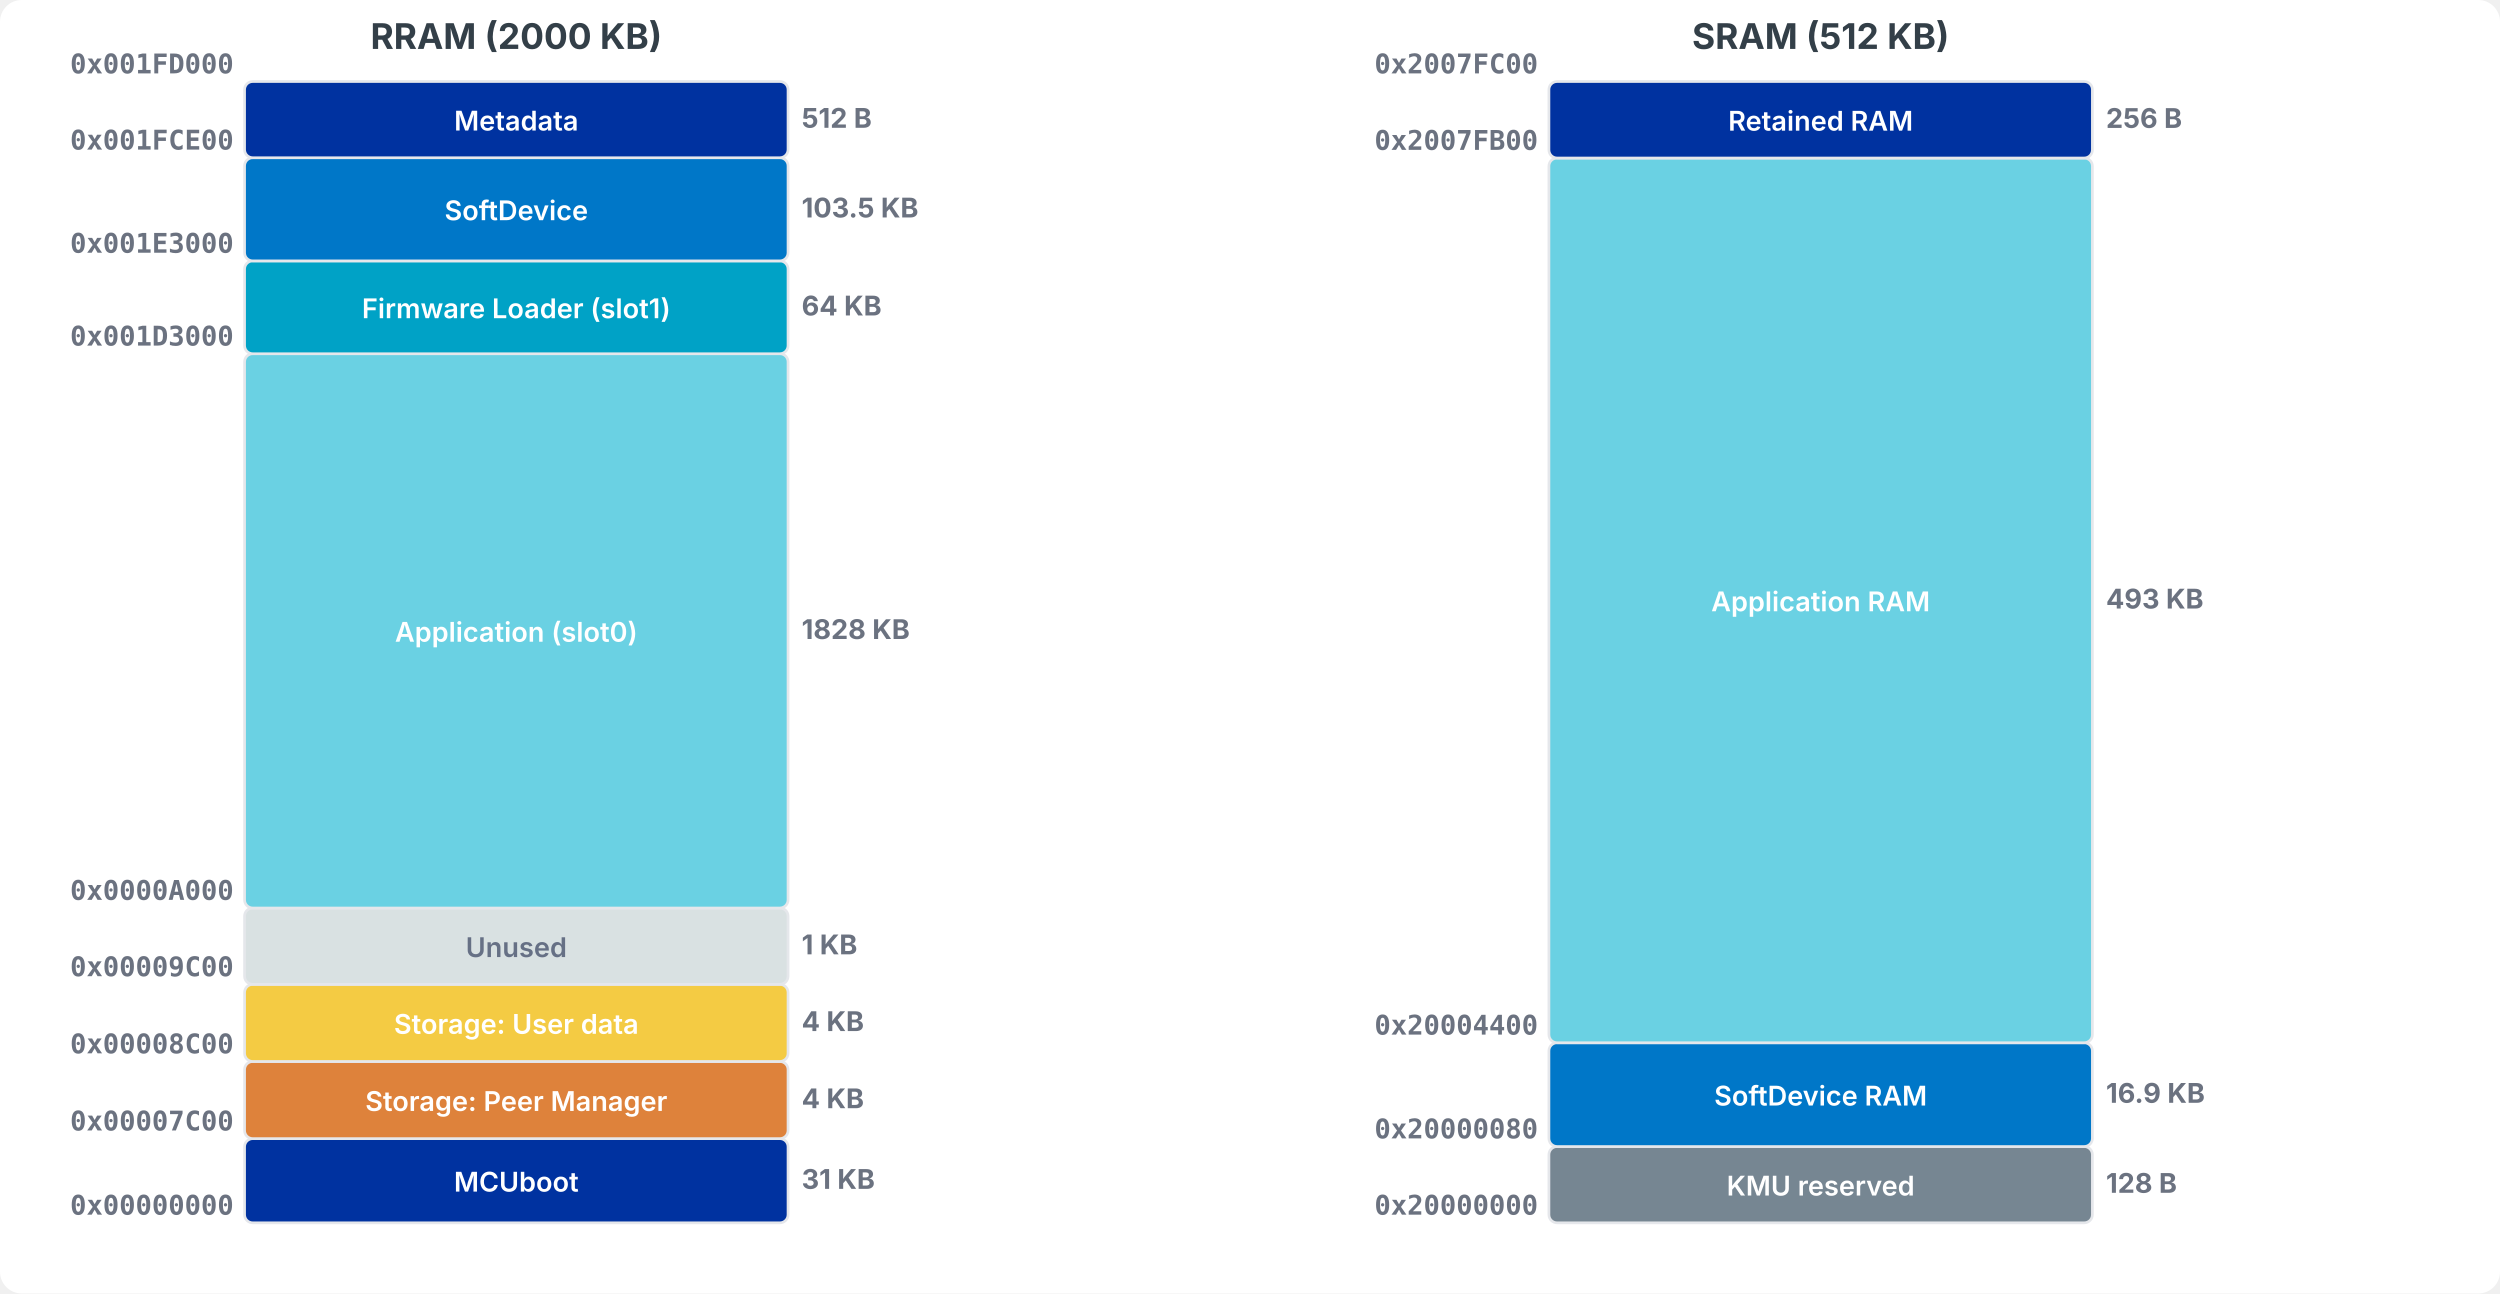
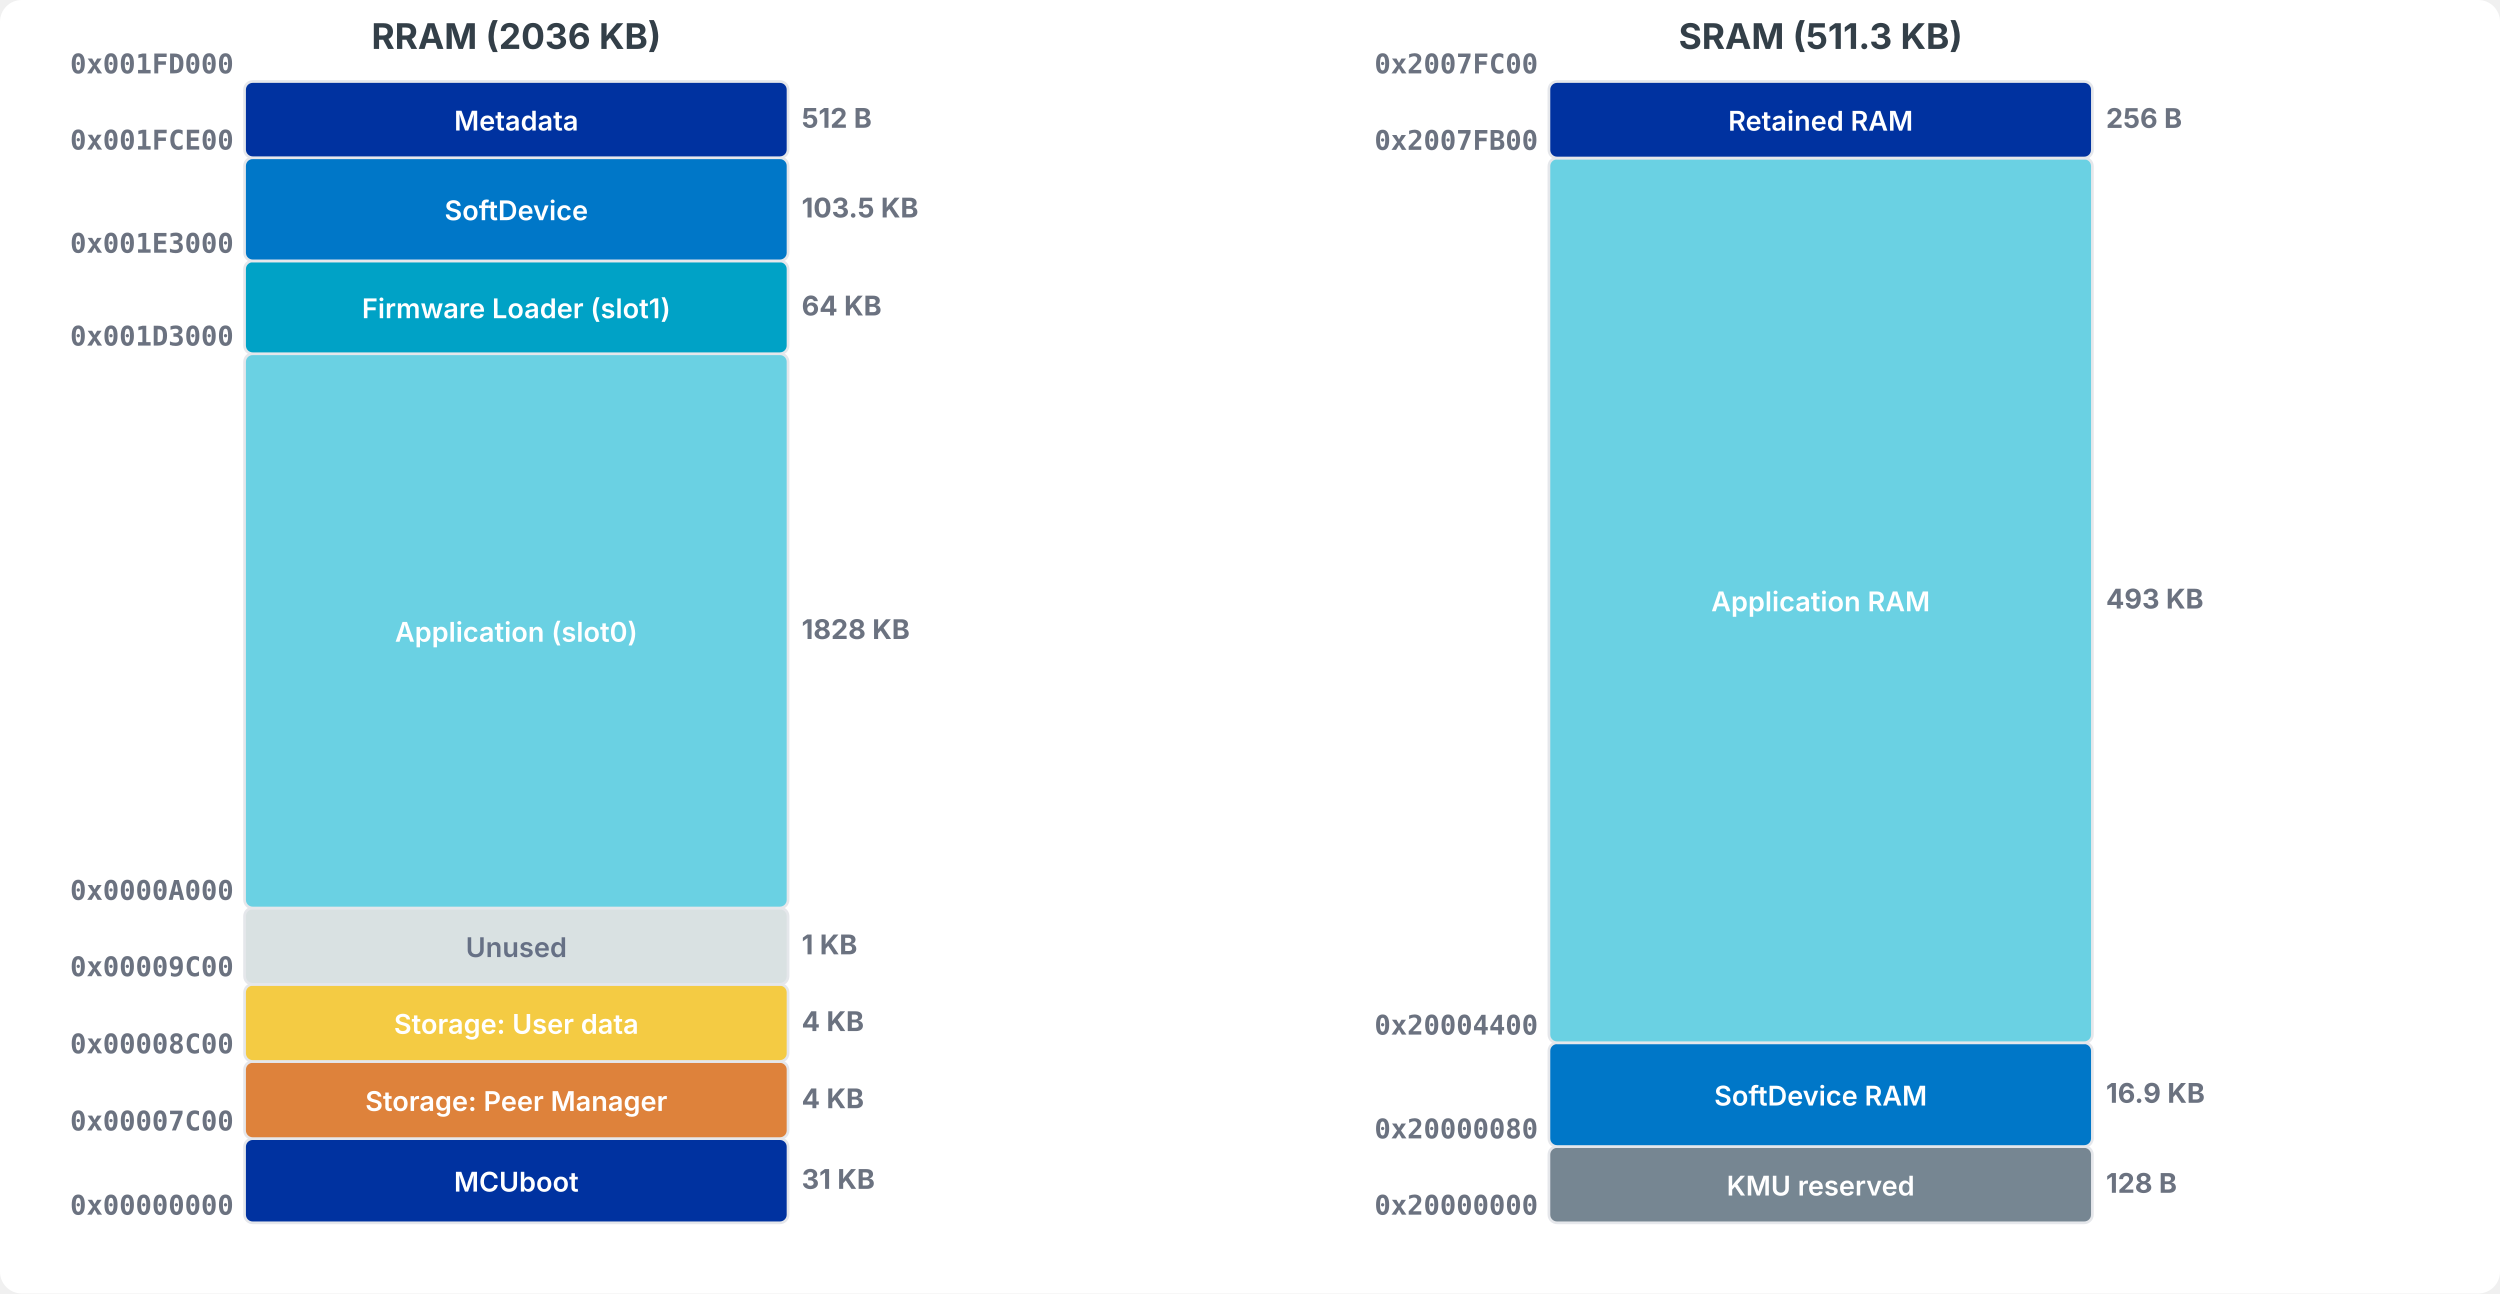
<svg xmlns="http://www.w3.org/2000/svg" viewBox="0 0 920 476" width="920" height="476" font-family="Inter, -apple-system, sans-serif">
  <rect width="100%" height="100%" fill="#ffffff" rx="8" />
-   <text x="190.0" y="18" text-anchor="middle" font-size="13" font-weight="bold" fill="#333f48">RRAM (2000 KB)</text>
+   <text x="190.0" y="18" text-anchor="middle" font-size="13" font-weight="bold" fill="#333f48">RRAM (2036 KB)</text>
  <rect x="90" y="419.016" width="200" height="30.984" fill="#0032a0" rx="3" stroke="#e5e7eb" stroke-width="1" />
  <text x="190.0" y="438.508" text-anchor="middle" font-size="10" font-weight="600" fill="#fff">MCUboot</text>
  <text x="86" y="447.0" text-anchor="end" font-size="10" font-weight="bold" font-family="monospace" fill="#6b7280">0x00000000</text>
  <text x="295" y="437.508" text-anchor="start" font-size="10" font-weight="bold" fill="#6b7280">31 KB</text>
  <rect x="90" y="390.631" width="200" height="28.385" fill="#de823b" rx="3" stroke="#e5e7eb" stroke-width="1" />
  <text x="190.0" y="408.823" text-anchor="middle" font-size="10" font-weight="600" fill="#fff">Storage: Peer Manager</text>
  <text x="86" y="416.016" text-anchor="end" font-size="10" font-weight="bold" font-family="monospace" fill="#6b7280">0x00007C00</text>
  <text x="295" y="407.823" text-anchor="start" font-size="10" font-weight="bold" fill="#6b7280">4 KB</text>
  <rect x="90" y="362.246" width="200" height="28.385" fill="#f4cb43" rx="3" stroke="#e5e7eb" stroke-width="1" />
  <text x="190.0" y="380.438" text-anchor="middle" font-size="10" font-weight="600" fill="#fff">Storage: User data</text>
  <text x="86" y="387.631" text-anchor="end" font-size="10" font-weight="bold" font-family="monospace" fill="#6b7280">0x00008C00</text>
  <text x="295" y="379.438" text-anchor="start" font-size="10" font-weight="bold" fill="#6b7280">4 KB</text>
  <rect x="90" y="334.149" width="200" height="28.096" fill="#d9e1e2" rx="3" stroke="#e5e7eb" stroke-width="1" />
  <text x="190.0" y="352.197" text-anchor="middle" font-size="10" font-weight="600" fill="#667085">Unused</text>
  <text x="86" y="359.246" text-anchor="end" font-size="10" font-weight="bold" font-family="monospace" fill="#6b7280">0x00009C00</text>
  <text x="295" y="351.197" text-anchor="start" font-size="10" font-weight="bold" fill="#6b7280">1 KB</text>
  <rect x="90" y="130.173" width="200" height="203.976" fill="#6ad1e3" rx="3" stroke="#e5e7eb" stroke-width="1" />
  <text x="190.0" y="236.161" text-anchor="middle" font-size="10" font-weight="600" fill="#fff">Application (slot0)</text>
  <text x="86" y="331.149" text-anchor="end" font-size="10" font-weight="bold" font-family="monospace" fill="#6b7280">0x0000A000</text>
  <text x="295" y="235.161" text-anchor="start" font-size="10" font-weight="bold" fill="#6b7280">1828 KB</text>
  <rect x="90" y="96.012" width="200" height="34.161" fill="#00a2c6" rx="3" stroke="#e5e7eb" stroke-width="1" />
  <text x="190.0" y="117.092" text-anchor="middle" font-size="10" font-weight="600" fill="#fff">Firmware Loader (slot1)</text>
  <text x="86" y="127.173" text-anchor="end" font-size="10" font-weight="bold" font-family="monospace" fill="#6b7280">0x001D3000</text>
  <text x="295" y="116.092" text-anchor="start" font-size="10" font-weight="bold" fill="#6b7280">64 KB</text>
  <rect x="90" y="58.048" width="200" height="37.964" fill="#0077c8" rx="3" stroke="#e5e7eb" stroke-width="1" />
  <text x="190.0" y="81.03" text-anchor="middle" font-size="10" font-weight="600" fill="#fff">SoftDevice</text>
  <text x="86" y="93.012" text-anchor="end" font-size="10" font-weight="bold" font-family="monospace" fill="#6b7280">0x001E3000</text>
  <text x="295" y="80.03" text-anchor="start" font-size="10" font-weight="bold" fill="#6b7280">103.5 KB</text>
  <rect x="90" y="30" width="200" height="28.048" fill="#0032a0" rx="3" stroke="#e5e7eb" stroke-width="1" />
  <text x="190.0" y="48.024" text-anchor="middle" font-size="10" font-weight="600" fill="#fff">Metadata</text>
  <text x="86" y="55.048" text-anchor="end" font-size="10" font-weight="bold" font-family="monospace" fill="#6b7280">0x001FCE00</text>
  <text x="295" y="47.024" text-anchor="start" font-size="10" font-weight="bold" fill="#6b7280">512 B</text>
  <text x="86" y="27" text-anchor="end" font-size="10" font-weight="bold" font-family="monospace" fill="#6b7280">0x001FD000</text>
-   <text x="670.0" y="18" text-anchor="middle" font-size="13" font-weight="bold" fill="#333f48">SRAM (512 KB)</text>
+   <text x="670.0" y="18" text-anchor="middle" font-size="13" font-weight="bold" fill="#333f48">SRAM (511.3 KB)</text>
  <rect x="570" y="421.925" width="200" height="28.075" fill="#768692" rx="3" stroke="#e5e7eb" stroke-width="1" />
  <text x="670.0" y="439.962" text-anchor="middle" font-size="10" font-weight="600" fill="#fff">KMU reserved</text>
  <text x="566" y="447.0" text-anchor="end" font-size="10" font-weight="bold" font-family="monospace" fill="#6b7280">0x20000000</text>
  <text x="775" y="438.962" text-anchor="start" font-size="10" font-weight="bold" fill="#6b7280">128 B</text>
  <rect x="570" y="383.738" width="200" height="38.186" fill="#0077c8" rx="3" stroke="#e5e7eb" stroke-width="1" />
  <text x="670.0" y="406.831" text-anchor="middle" font-size="10" font-weight="600" fill="#fff">SoftDevice RAM</text>
  <text x="566" y="418.925" text-anchor="end" font-size="10" font-weight="bold" font-family="monospace" fill="#6b7280">0x20000080</text>
  <text x="775" y="405.831" text-anchor="start" font-size="10" font-weight="bold" fill="#6b7280">16.9 KB</text>
  <rect x="570" y="58.151" width="200" height="325.587" fill="#6ad1e3" rx="3" stroke="#e5e7eb" stroke-width="1" />
  <text x="670.0" y="224.945" text-anchor="middle" font-size="10" font-weight="600" fill="#fff">Application RAM</text>
  <text x="566" y="380.738" text-anchor="end" font-size="10" font-weight="bold" font-family="monospace" fill="#6b7280">0x20004400</text>
  <text x="775" y="223.945" text-anchor="start" font-size="10" font-weight="bold" fill="#6b7280">493 KB</text>
  <rect x="570" y="30" width="200" height="28.151" fill="#0032a0" rx="3" stroke="#e5e7eb" stroke-width="1" />
  <text x="670.0" y="48.075" text-anchor="middle" font-size="10" font-weight="600" fill="#fff">Retained RAM</text>
  <text x="566" y="55.151" text-anchor="end" font-size="10" font-weight="bold" font-family="monospace" fill="#6b7280">0x2007FB00</text>
  <text x="775" y="47.075" text-anchor="start" font-size="10" font-weight="bold" fill="#6b7280">256 B</text>
  <text x="566" y="27" text-anchor="end" font-size="10" font-weight="bold" font-family="monospace" fill="#6b7280">0x2007FC00</text>
</svg>
